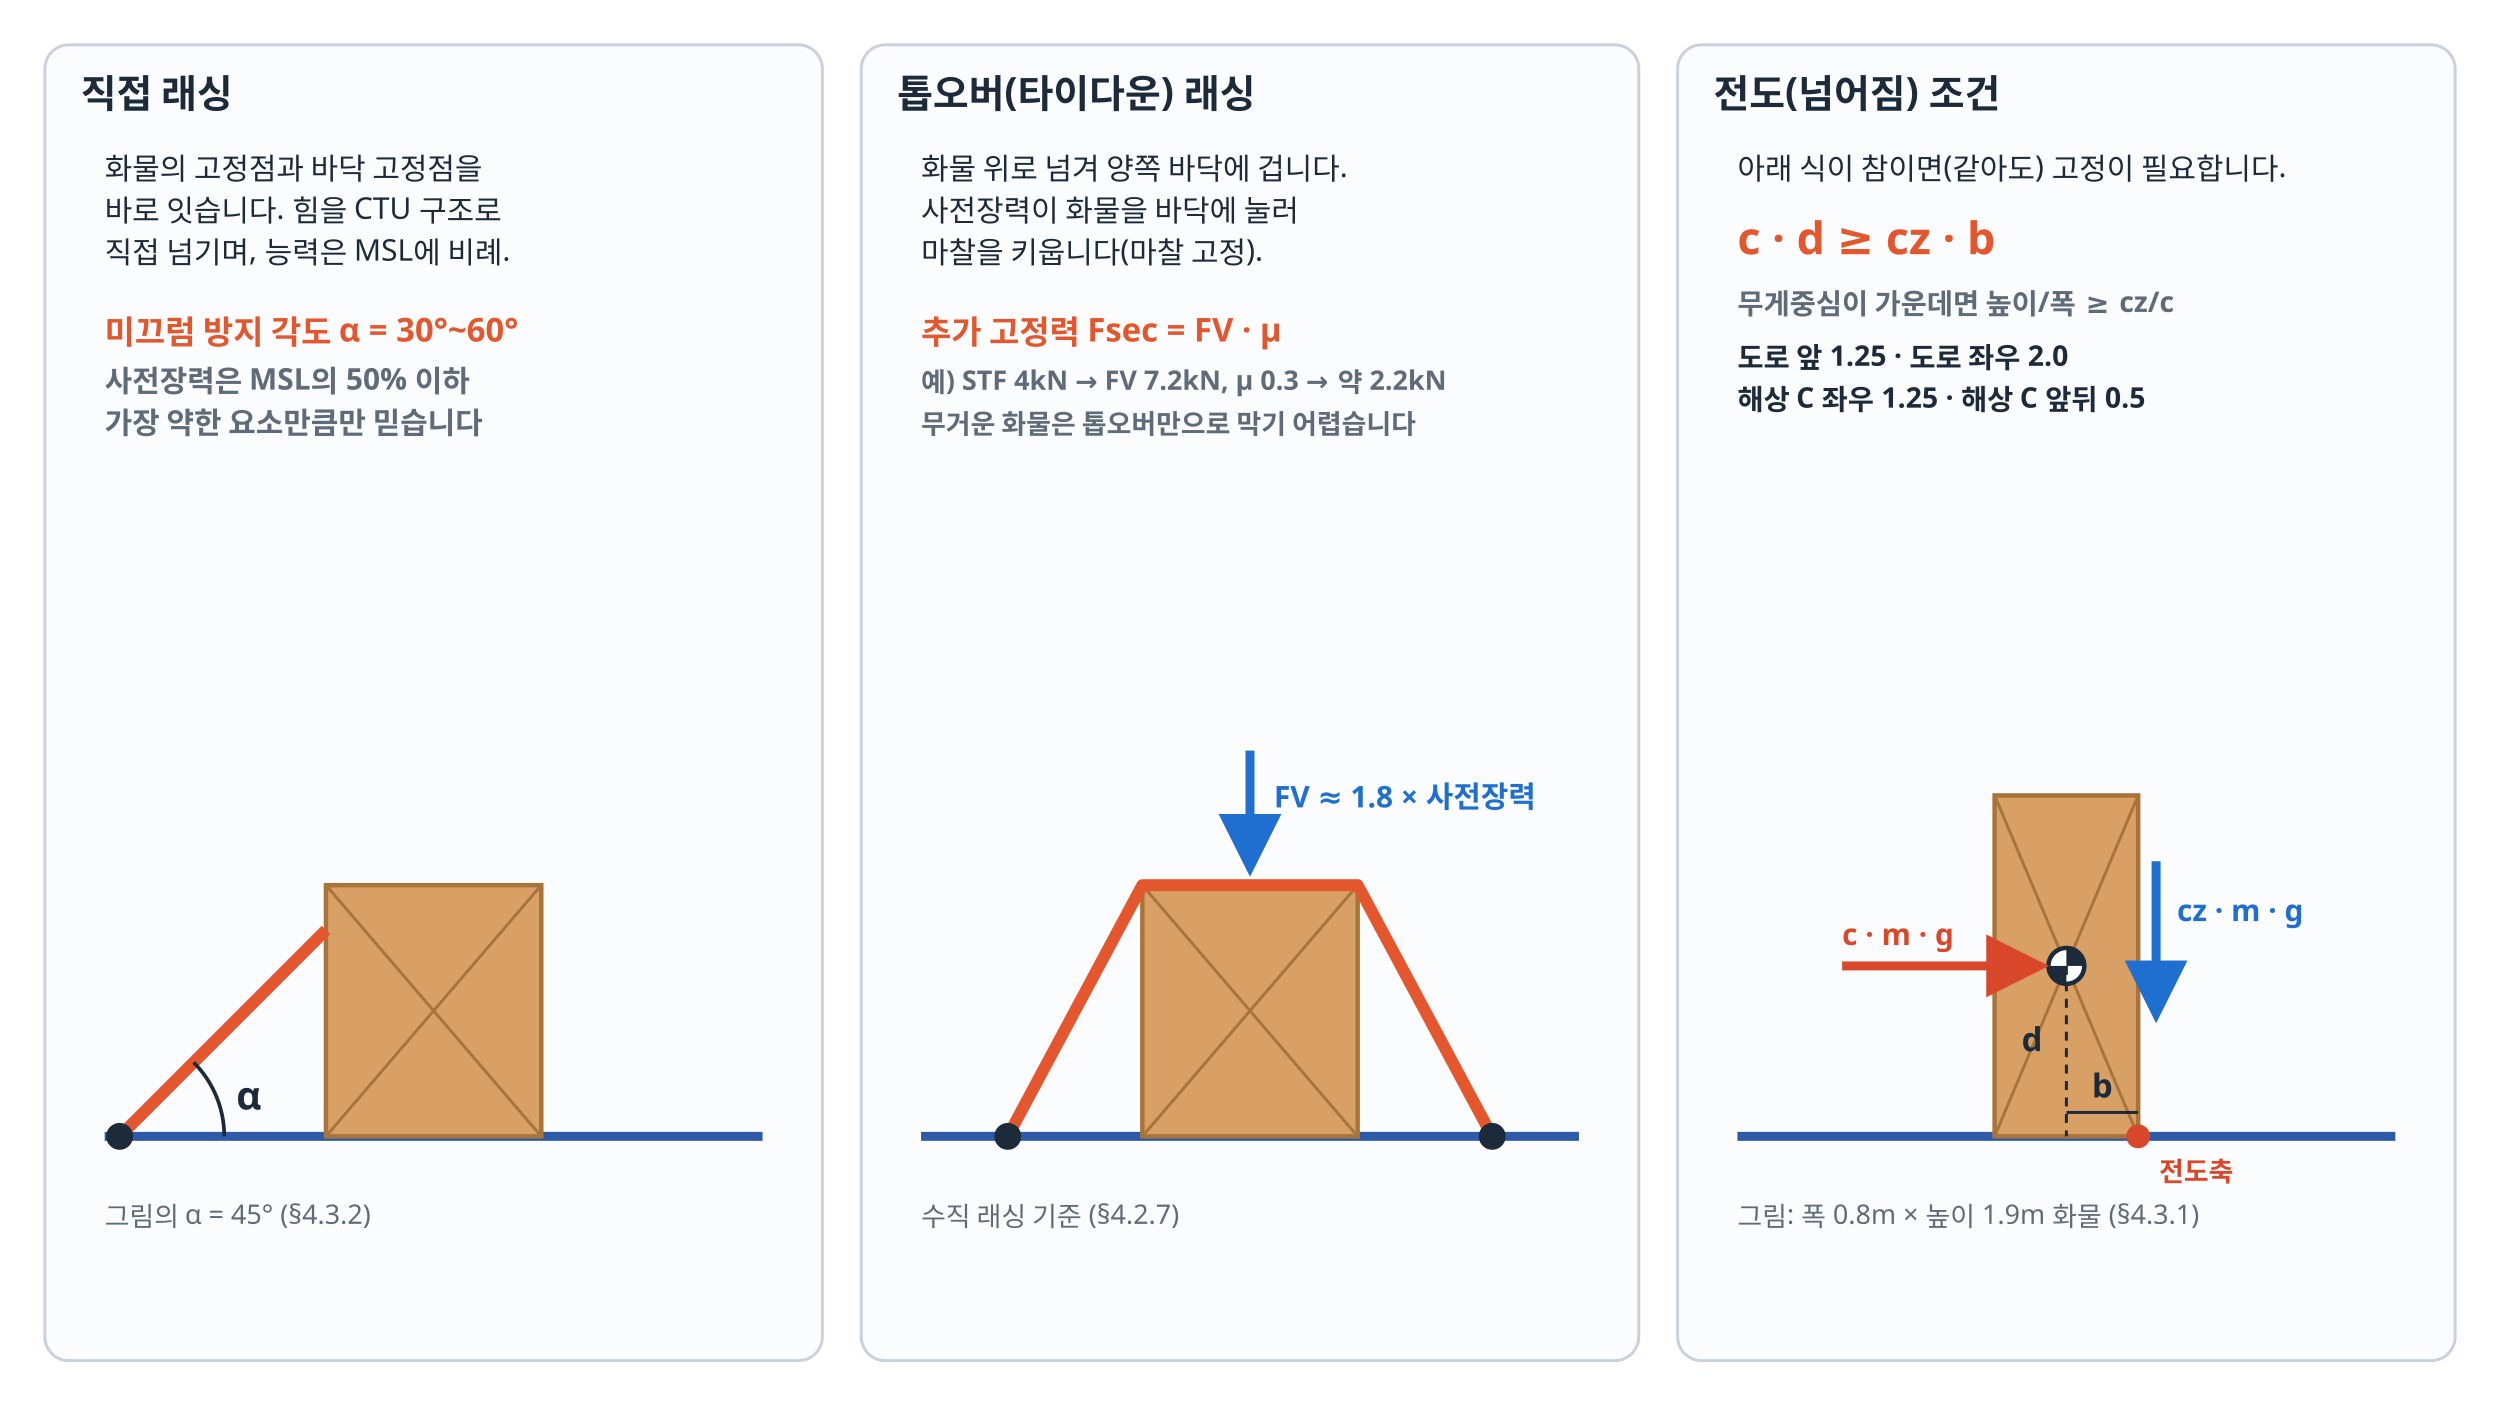
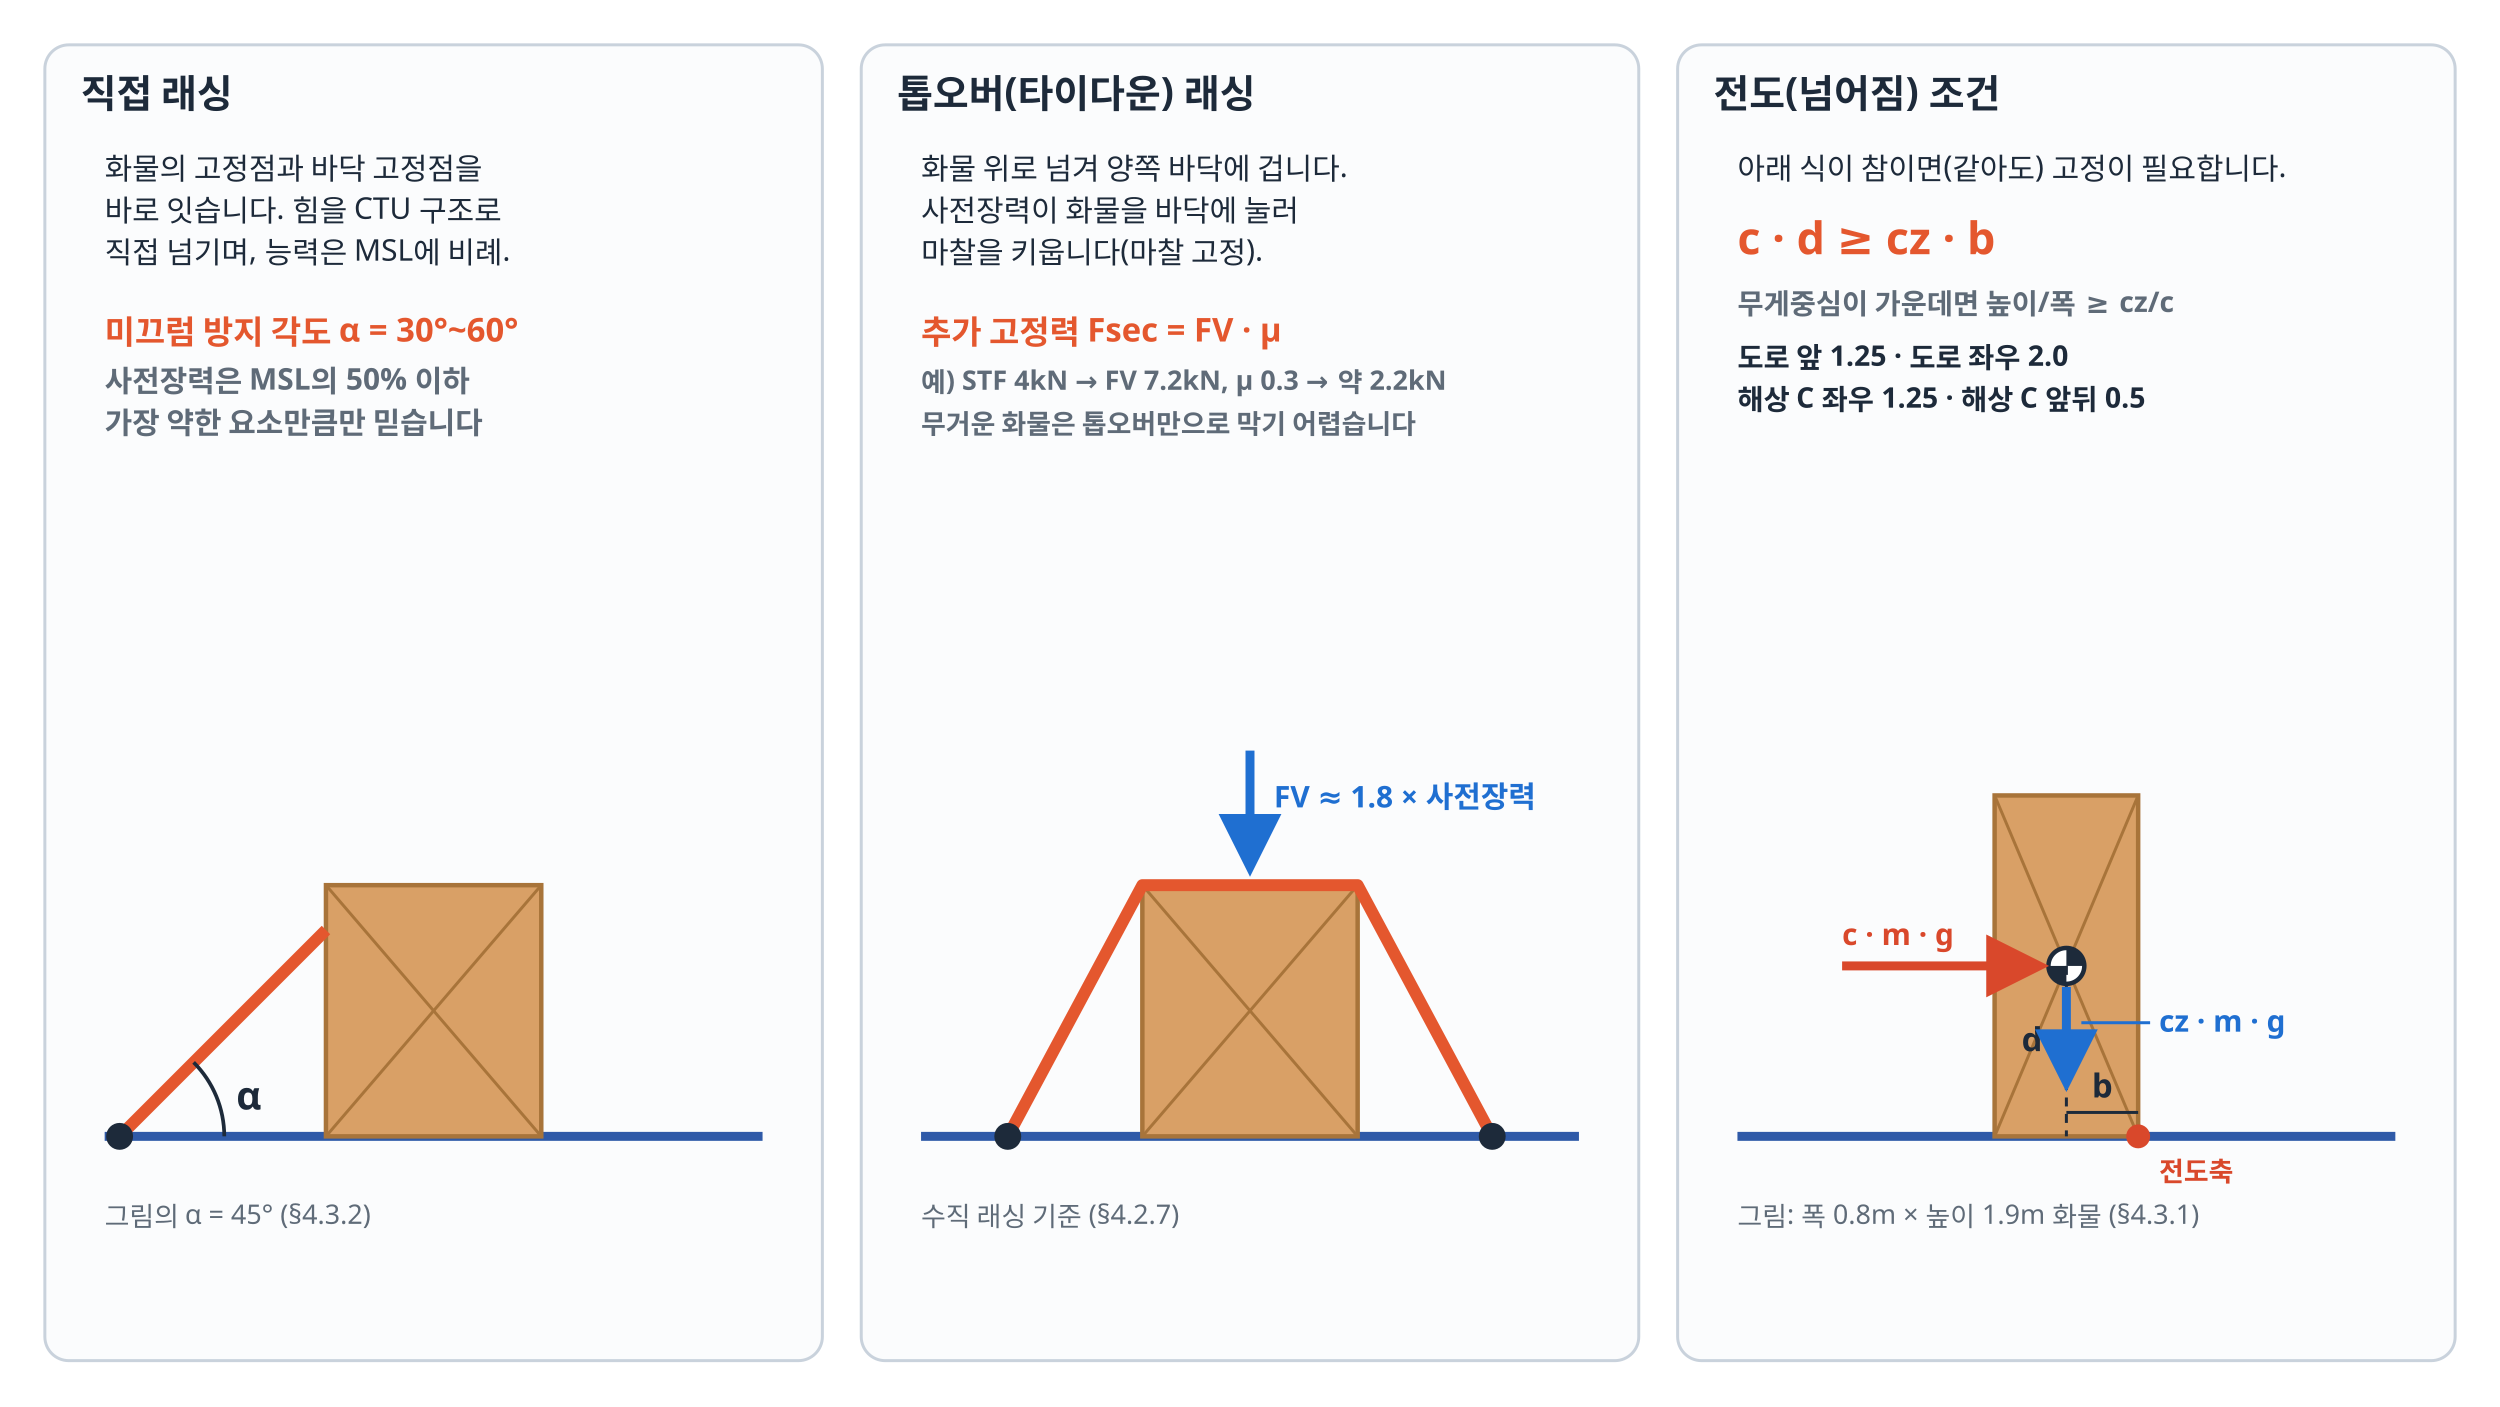
<svg xmlns="http://www.w3.org/2000/svg" viewBox="0 0 1672 941" width="1672" height="941" font-family="Pretendard, 'Noto Sans KR', 'Malgun Gothic', 'Apple SD Gothic Neo', sans-serif">
  <defs>
    <marker id="a-red" viewBox="0 0 10 10" refX="8" refY="5" markerWidth="7" markerHeight="7" orient="auto-start-reverse">
      <path d="M0 0 10 5 0 10z" fill="#d9482b" />
    </marker>
    <marker id="a-green" viewBox="0 0 10 10" refX="8" refY="5" markerWidth="7" markerHeight="7" orient="auto-start-reverse">
      <path d="M0 0 10 5 0 10z" fill="#1f8a5b" />
    </marker>
    <marker id="a-blue" viewBox="0 0 10 10" refX="8" refY="5" markerWidth="7" markerHeight="7" orient="auto-start-reverse">
      <path d="M0 0 10 5 0 10z" fill="#1f6fd1" />
    </marker>
    <marker id="a-strap" viewBox="0 0 10 10" refX="8" refY="5" markerWidth="7" markerHeight="7" orient="auto-start-reverse">
      <path d="M0 0 10 5 0 10z" fill="#e4572e" />
    </marker>
    <marker id="a-ink" viewBox="0 0 10 10" refX="8" refY="5" markerWidth="7" markerHeight="7" orient="auto-start-reverse">
      <path d="M0 0 10 5 0 10z" fill="#1d2a3a" />
    </marker>
  </defs>
  <rect width="1672" height="941" fill="#ffffff" />
  <rect x="30" y="30" width="520" height="880" fill="#fbfcfd" stroke="#c9d2dc" stroke-width="2" rx="16" />
  <text x="54" y="72" font-size="26" font-weight="800" fill="#1d2a3a" text-anchor="start">직접 래싱</text>
  <line x1="70" y1="760" x2="510" y2="760" stroke="#2f5aa8" stroke-width="6" />
  <rect x="218" y="592" width="144" height="168" fill="#d9a066" stroke="#a8743a" stroke-width="3" rx="0" />
  <line x1="218" y1="592" x2="362" y2="760" stroke="#a8743a" stroke-width="2" />
  <line x1="362" y1="592" x2="218" y2="760" stroke="#a8743a" stroke-width="2" />
  <line x1="218" y1="622" x2="80" y2="760" stroke="#e4572e" stroke-width="8" />
  <circle cx="80" cy="760" r="9" fill="#1d2a3a" />
  <path d="M 150 760 A 70 70 0 0 0 129.497 710.503" fill="none" stroke="#1d2a3a" stroke-width="2.5" />
  <text x="158" y="742" font-size="26" font-weight="700" fill="#1d2a3a" text-anchor="start">α</text>
  <text x="70" y="120" font-size="20" font-weight="500" fill="#1d2a3a" text-anchor="start">화물의 고정점과 바닥 고정점을</text>
  <text x="70" y="148" font-size="20" font-weight="500" fill="#1d2a3a" text-anchor="start">바로 잇습니다. 힘을 CTU 구조로</text>
  <text x="70" y="176" font-size="20" font-weight="500" fill="#1d2a3a" text-anchor="start">직접 넘기며, 능력은 MSL에 비례.</text>
  <text x="70" y="230" font-size="22" font-weight="800" fill="#e4572e" text-anchor="start">미끄럼 방지 각도 α = 30°~60°</text>
  <text x="70" y="262" font-size="20" font-weight="600" fill="#5f6b78" text-anchor="start">사전장력은 MSL의 50% 이하</text>
  <text x="70" y="290" font-size="20" font-weight="600" fill="#5f6b78" text-anchor="start">가장 약한 요소만큼만 믿습니다</text>
  <text x="70" y="820" font-size="18" font-weight="500" fill="#5f6b78" text-anchor="start">그림의 α = 45° (§4.3.2)</text>
  <rect x="576" y="30" width="520" height="880" fill="#fbfcfd" stroke="#c9d2dc" stroke-width="2" rx="16" />
  <text x="600" y="72" font-size="26" font-weight="800" fill="#1d2a3a" text-anchor="start">톱오버(타이다운) 래싱</text>
  <line x1="616" y1="760" x2="1056" y2="760" stroke="#2f5aa8" stroke-width="6" />
  <rect x="764" y="592" width="144" height="168" fill="#d9a066" stroke="#a8743a" stroke-width="3" rx="0" />
  <line x1="764" y1="592" x2="908" y2="760" stroke="#a8743a" stroke-width="2" />
  <line x1="908" y1="592" x2="764" y2="760" stroke="#a8743a" stroke-width="2" />
  <polyline points="674,760 764,592 908,592 998,760" fill="none" stroke="#e4572e" stroke-width="8" stroke-linejoin="round" />
  <circle cx="674" cy="760" r="9" fill="#1d2a3a" />
  <circle cx="998" cy="760" r="9" fill="#1d2a3a" />
  <line x1="836" y1="502" x2="836" y2="578" stroke="#1f6fd1" stroke-width="6" marker-end="url(#a-blue)" />
  <text x="852" y="540" font-size="20" font-weight="700" fill="#1f6fd1" text-anchor="start">FV ≈ 1.8 × 사전장력</text>
  <text x="616" y="120" font-size="20" font-weight="500" fill="#1d2a3a" text-anchor="start">화물 위로 넘겨 양쪽 바닥에 겁니다.</text>
  <text x="616" y="148" font-size="20" font-weight="500" fill="#1d2a3a" text-anchor="start">사전장력이 화물을 바닥에 눌러</text>
  <text x="616" y="176" font-size="20" font-weight="500" fill="#1d2a3a" text-anchor="start">마찰을 키웁니다(마찰 고정).</text>
  <text x="616" y="230" font-size="22" font-weight="800" fill="#e4572e" text-anchor="start">추가 고정력 Fsec = FV · μ</text>
  <text x="616" y="262" font-size="18" font-weight="600" fill="#5f6b78" text-anchor="start">예) STF 4kN → FV 7.2kN, μ 0.3 → 약 2.2kN</text>
  <text x="616" y="290" font-size="18" font-weight="600" fill="#5f6b78" text-anchor="start">무거운 화물은 톱오버만으로 막기 어렵습니다</text>
  <text x="616" y="820" font-size="18" font-weight="500" fill="#5f6b78" text-anchor="start">수직 래싱 기준 (§4.2.7)</text>
  <rect x="1122" y="30" width="520" height="880" fill="#fbfcfd" stroke="#c9d2dc" stroke-width="2" rx="16" />
  <text x="1146" y="72" font-size="26" font-weight="800" fill="#1d2a3a" text-anchor="start">전도(넘어짐) 조건</text>
  <line x1="1162" y1="760" x2="1602" y2="760" stroke="#2f5aa8" stroke-width="6" />
  <rect x="1334" y="532" width="96" height="228" fill="#d9a066" stroke="#a8743a" stroke-width="3" rx="0" />
  <line x1="1334" y1="532" x2="1430" y2="760" stroke="#a8743a" stroke-width="2" />
  <line x1="1430" y1="532" x2="1334" y2="760" stroke="#a8743a" stroke-width="2" />
  <circle cx="1382" cy="646" r="12" fill="#fff" stroke="#1d2a3a" stroke-width="3" />
  <path d="M1382 634A12 12 0 0 1 1394 646L1382 646Z M1382 658A12 12 0 0 1 1370 646L1382 646Z" fill="#1d2a3a" />
  <circle cx="1430" cy="760" r="8" fill="#d9482b" />
  <text x="1444" y="790" font-size="18" font-weight="700" fill="#d9482b" text-anchor="start">전도축</text>
  <line x1="1382" y1="646" x2="1382" y2="760" stroke="#1d2a3a" stroke-width="2" stroke-dasharray="6 5" />
  <line x1="1382" y1="744" x2="1430" y2="744" stroke="#1d2a3a" stroke-width="2" />
  <text x="1406" y="734" font-size="22" font-weight="800" fill="#1d2a3a" text-anchor="middle">b</text>
  <text x="1366" y="703" font-size="22" font-weight="800" fill="#1d2a3a" text-anchor="end">d</text>
  <line x1="1232" y1="646" x2="1362" y2="646" stroke="#d9482b" stroke-width="6" marker-end="url(#a-red)" />
  <text x="1232" y="632" font-size="20" font-weight="700" fill="#d9482b" text-anchor="start">c · m · g</text>
-   <line x1="1442" y1="576" x2="1442" y2="676" stroke="#1f6fd1" stroke-width="6" marker-end="url(#a-blue)" />
-   <text x="1456" y="616" font-size="20" font-weight="700" fill="#1f6fd1" text-anchor="start">cz · m · g</text>
+   <line x1="1382" y1="660" x2="1382" y2="722" stroke="#1f6fd1" stroke-width="6" marker-end="url(#a-blue)" />
+   <text x="1444" y="690" font-size="20" font-weight="700" fill="#1f6fd1" text-anchor="start">cz · m · g</text>
+   <line x1="1392" y1="684" x2="1438" y2="684" stroke="#1f6fd1" stroke-width="2" />
  <text x="1162" y="120" font-size="20" font-weight="500" fill="#1d2a3a" text-anchor="start">아래 식이 참이면(같아도) 고정이 필요합니다.</text>
  <text x="1162" y="170" font-size="30" font-weight="800" fill="#e4572e" text-anchor="start">c · d ≥ cz · b</text>
  <text x="1162" y="210" font-size="19" font-weight="600" fill="#5f6b78" text-anchor="start">무게중심이 가운데면 높이/폭 ≥ cz/c</text>
  <text x="1162" y="246" font-size="19" font-weight="700" fill="#1d2a3a" text-anchor="start">도로 앞 1.25 · 도로 좌우 2.0</text>
  <text x="1162" y="274" font-size="19" font-weight="700" fill="#1d2a3a" text-anchor="start">해상 C 좌우 1.25 · 해상 C 앞뒤 0.5</text>
  <text x="1162" y="820" font-size="18" font-weight="500" fill="#5f6b78" text-anchor="start">그림: 폭 0.8m × 높이 1.9m 화물 (§4.3.1)</text>
</svg>
